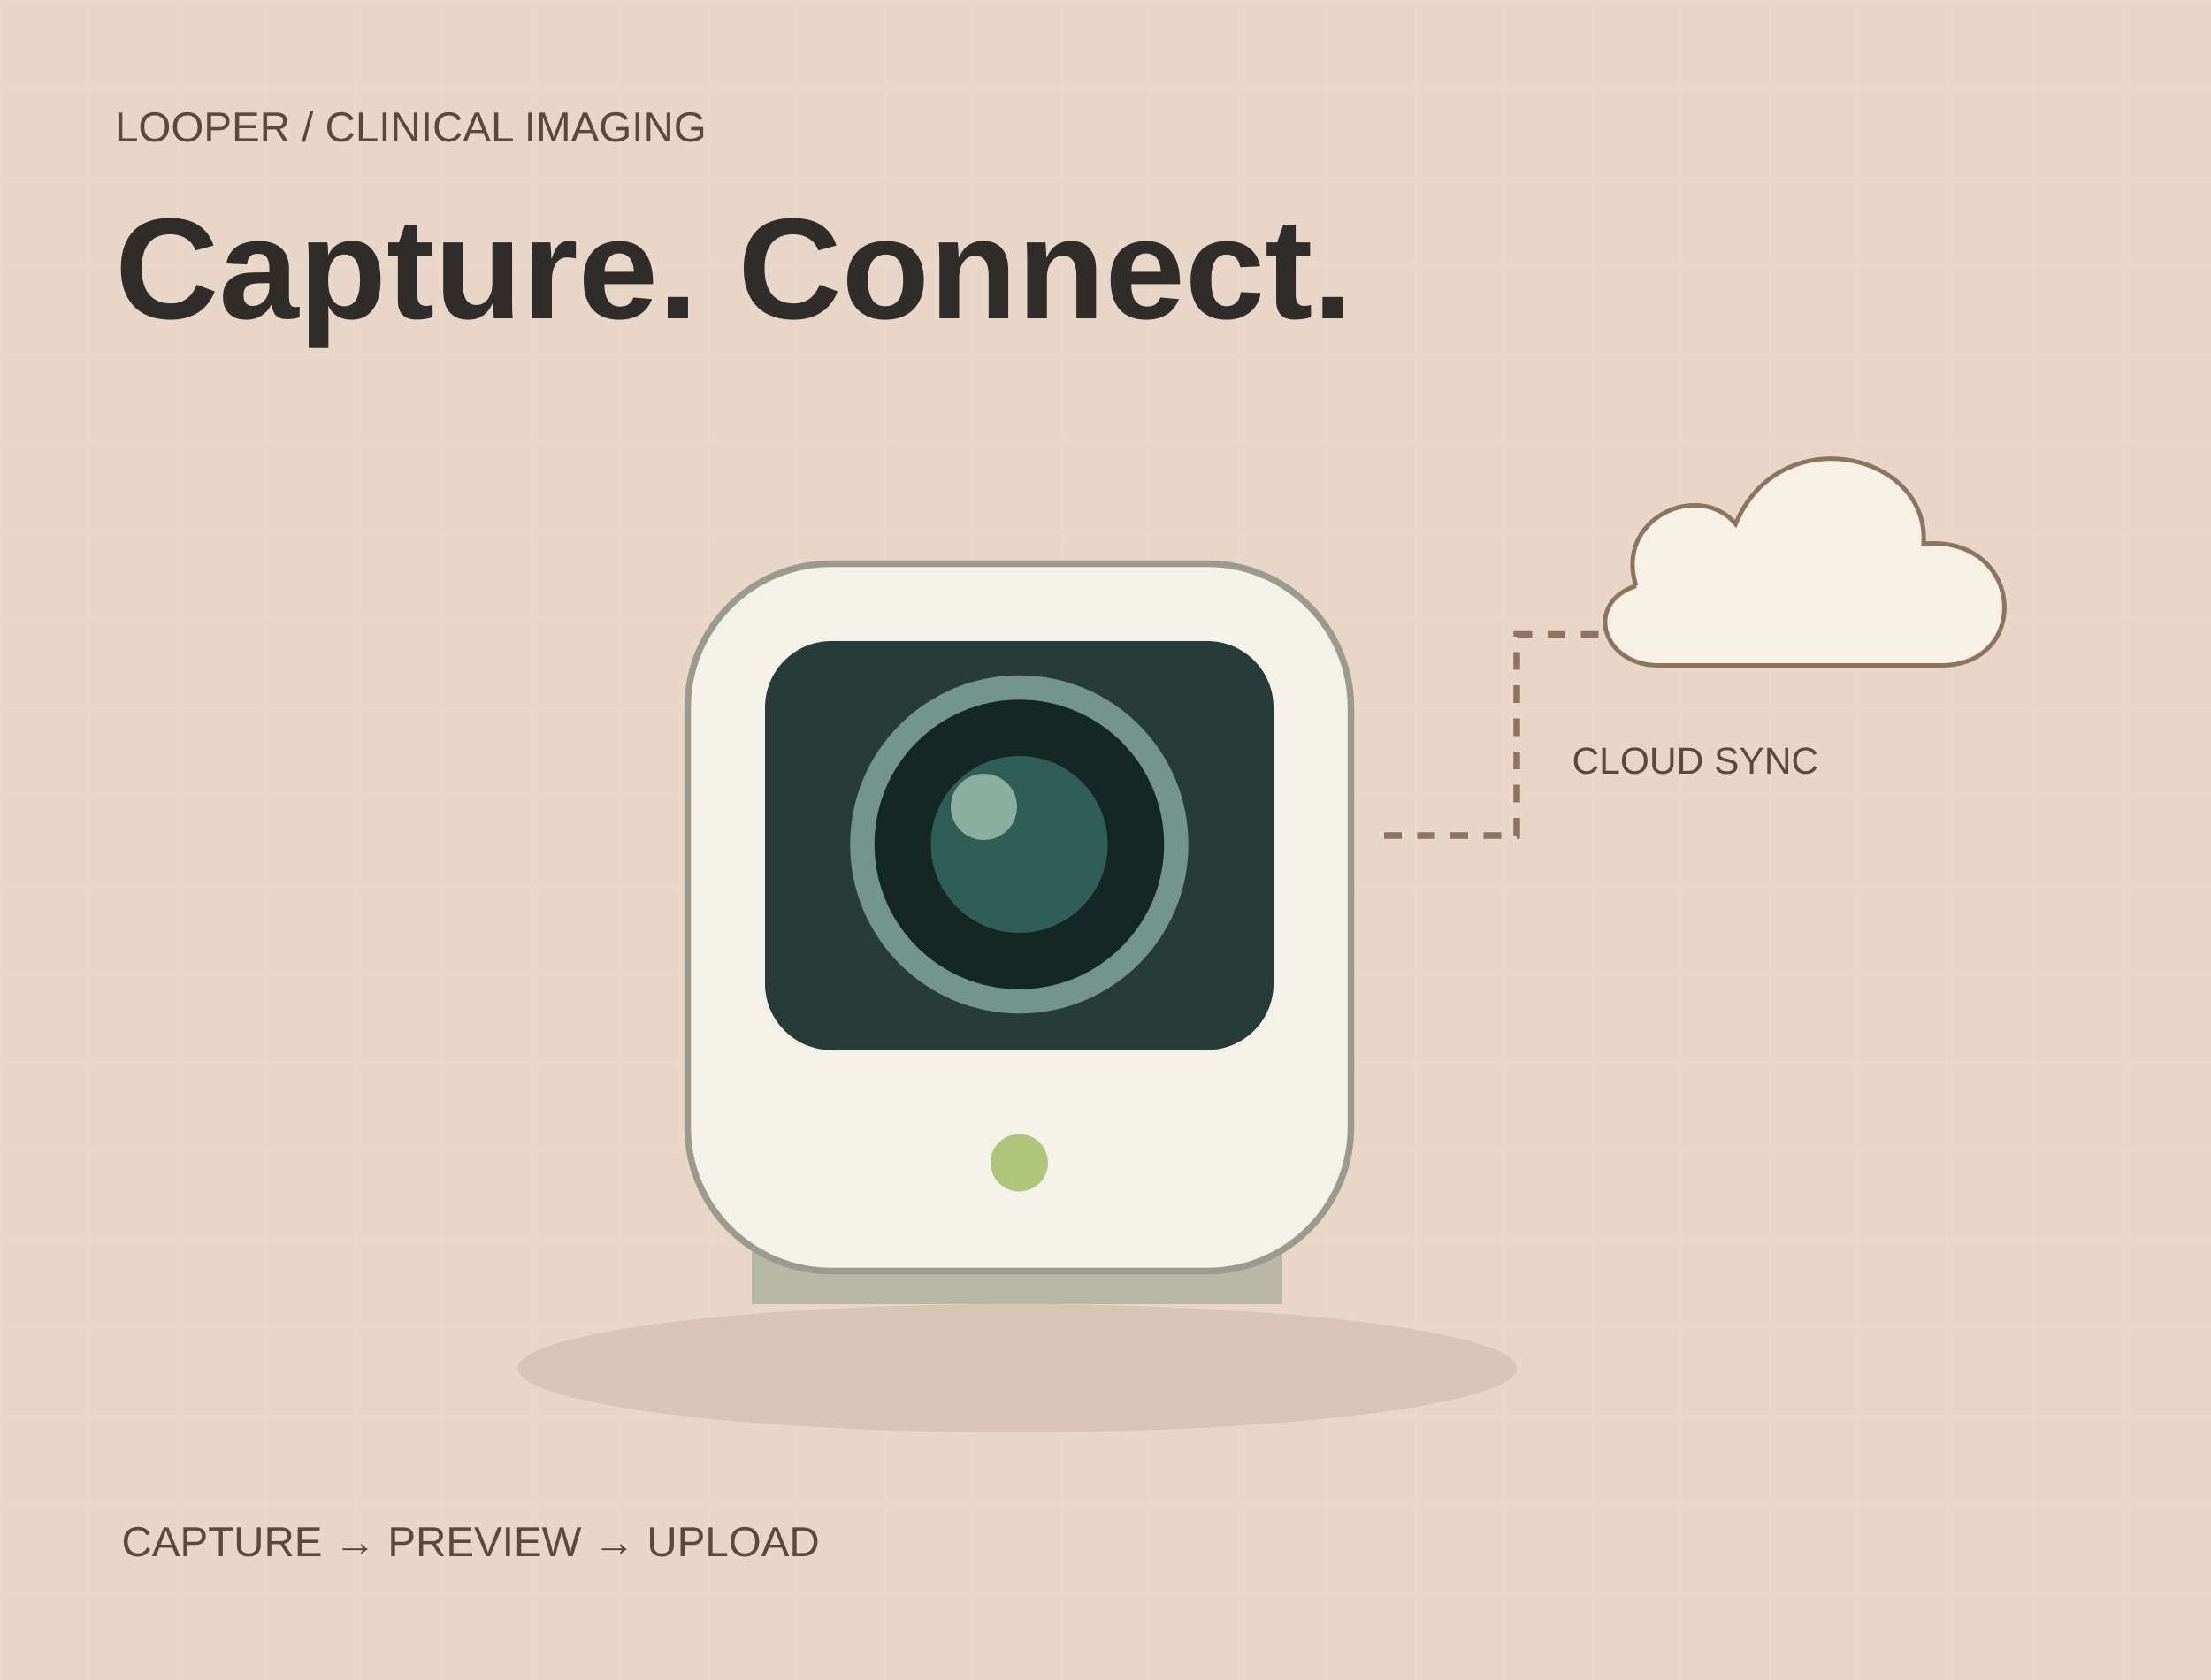
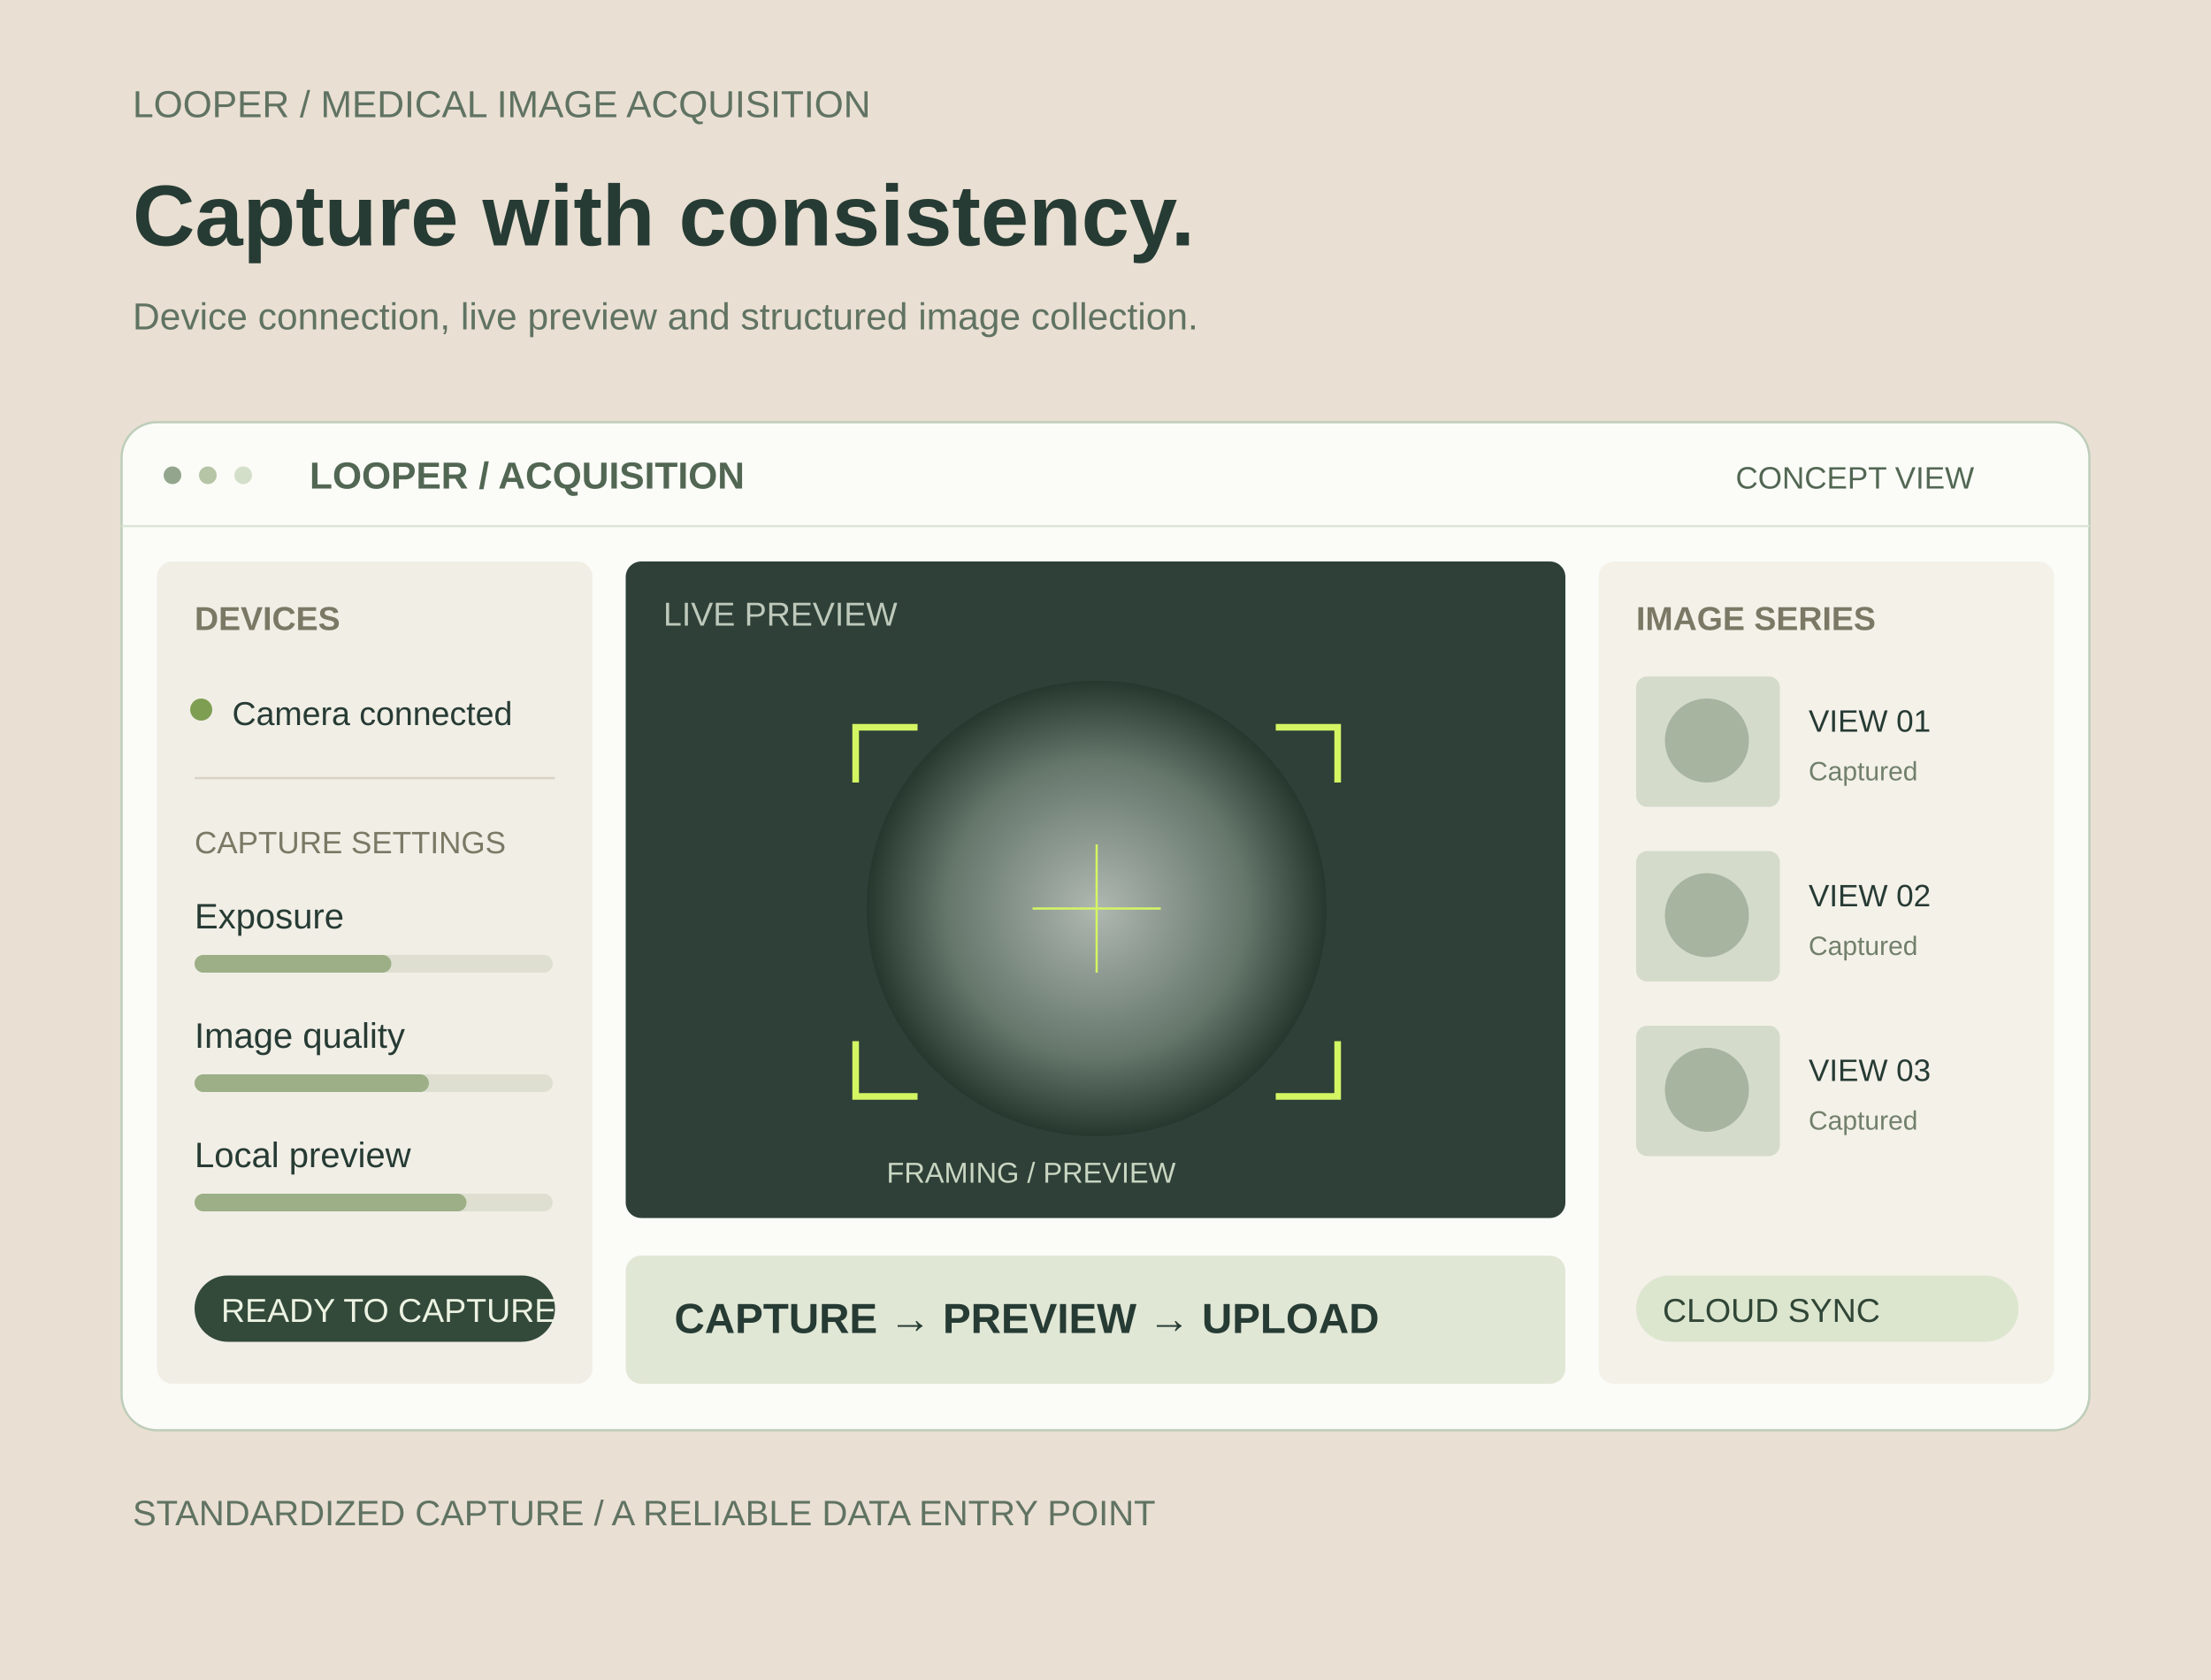
- <svg xmlns="http://www.w3.org/2000/svg" width="1000" height="760" viewBox="0 0 1000 760">
+ <svg xmlns="http://www.w3.org/2000/svg" width="1000" height="760" viewBox="0 0 1000 760" role="img">
  <defs>
-     <linearGradient id="tooth" x2="1" y2="1">
-       <stop stop-color="#fff" />
-       <stop offset="1" stop-color="#93bdb1" />
+     <linearGradient id="surface" x2="0.8" y2="1">
+       <stop stop-color="#e7f2df" />
+       <stop offset=".5" stop-color="#779a88" />
+       <stop offset="1" stop-color="#2f5a4c" />
    </linearGradient>
-     <pattern id="grid" width="40" height="40" patternUnits="userSpaceOnUse">
-       <path d="M40 0H0V40" fill="none" stroke="#ffffff" stroke-opacity=".07" />
-     </pattern>
+     <radialGradient id="image">
+       <stop stop-color="#afb8b1" />
+       <stop offset=".65" stop-color="#65766b" />
+       <stop offset="1" stop-color="#26382e" />
+     </radialGradient>
+     <marker id="arrow" markerWidth="8" markerHeight="8" refX="6" refY="3" orient="auto">
+       <path d="M0 0L6 3L0 6" fill="none" stroke="#748776" stroke-width="1.3" />
+     </marker>
  </defs>
-   <rect width="1000" height="760" fill="#e8d6c9" />
-   <rect width="1000" height="760" fill="url(#grid)" />
-   <g font-family="Arial,sans-serif">
-     <text x="52" y="64" font-size="19" fill="#5e483a">LOOPER / CLINICAL IMAGING</text>
-     <text x="52" y="144" font-size="65" fill="#302c29" font-weight="700">Capture. Connect.</text>
-     <ellipse cx="460" cy="619" rx="226" ry="29" fill="#9b7e6b" opacity=".2" />
-     <path d="M340 530v60h240v-60" fill="#b8b8a9" />
-     <rect x="311" y="255" width="300" height="320" rx="65" fill="#f4f1e8" stroke="#9a9b8d" stroke-width="3" />
-     <rect x="346" y="290" width="230" height="185" rx="30" fill="#273c38" />
-     <circle cx="461" cy="382" r="71" fill="#142725" stroke="#73958c" stroke-width="11" />
-     <circle cx="461" cy="382" r="40" fill="#305d55" />
-     <circle cx="445" cy="365" r="15" fill="#8caea0" />
-     <circle cx="461" cy="526" r="13" fill="#adc67c" />
-     <path d="M626 378h60v-91h110" fill="none" stroke="#8d7461" stroke-width="3" stroke-dasharray="8 7" />
-     <path d="M740 265c-10-30 28-48 45-28 20-48 88-32 85 9 45-4 49 54 9 55H750c-25 0-34-28-10-36" fill="#f7f0e4" stroke="#8d7461" stroke-width="2" />
-     <text x="711" y="350" font-size="17" fill="#5e483a">CLOUD SYNC</text>
-     <text x="55" y="704" font-size="19" fill="#5e483a">CAPTURE → PREVIEW → UPLOAD</text>
+   <rect width="1000" height="760" fill="#e9dfd2" />
+   <g font-family="Arial, sans-serif">
+     <text x="60" y="53" font-size="17" fill="#607363" font-weight="400">LOOPER / MEDICAL IMAGE ACQUISITION</text>
+     <text x="60" y="111" font-size="39" fill="#263b34" font-weight="700">Capture with consistency.</text>
+     <text x="60" y="149" font-size="17" fill="#607363" font-weight="400">Device connection, live preview and structured image collection.</text>
+     <rect x="55" y="191" width="890" height="456" rx="16" fill="#fbfcf8" stroke="#bdcdb9" />
+     <path d="M55 238L945 238" fill="none" stroke="#dce4d6" stroke-width="1" stroke-dasharray="" />
+     <circle cx="78" cy="215" r="4" fill="#93a68d" stroke="none" />
+     <circle cx="94" cy="215" r="4" fill="#b5c5a5" stroke="none" />
+     <circle cx="110" cy="215" r="4" fill="#d4dfca" stroke="none" />
+     <text x="140" y="221" font-size="17" fill="#526753" font-weight="600">LOOPER / ACQUISITION</text>
+     <text x="785" y="221" font-size="14" fill="#526753" font-weight="400">CONCEPT VIEW</text>
+     <rect x="71" y="254" width="197" height="372" rx="7" fill="#f1eee6" stroke="none" />
+     <text x="88" y="285" font-size="15" fill="#7b7865" font-weight="600">DEVICES</text>
+     <circle cx="91" cy="321" r="5" fill="#7e9e52" stroke="none" />
+     <text x="105" y="328" font-size="15" fill="#263b34" font-weight="400">Camera connected</text>
+     <path d="M88 352L251 352" fill="none" stroke="#d8d2c5" stroke-width="1" stroke-dasharray="" />
+     <text x="88" y="386" font-size="14" fill="#7b7865" font-weight="400">CAPTURE SETTINGS</text>
+     <text x="88" y="420" font-size="16" fill="#263b34" font-weight="400">Exposure</text>
+     <rect x="88" y="432" width="162" height="8" rx="4" fill="#dedfd0" stroke="none" />
+     <rect x="88" y="432" width="89" height="8" rx="4" fill="#9caf86" stroke="none" />
+     <text x="88" y="474" font-size="16" fill="#263b34" font-weight="400">Image quality</text>
+     <rect x="88" y="486" width="162" height="8" rx="4" fill="#dedfd0" stroke="none" />
+     <rect x="88" y="486" width="106" height="8" rx="4" fill="#9caf86" stroke="none" />
+     <text x="88" y="528" font-size="16" fill="#263b34" font-weight="400">Local preview</text>
+     <rect x="88" y="540" width="162" height="8" rx="4" fill="#dedfd0" stroke="none" />
+     <rect x="88" y="540" width="123" height="8" rx="4" fill="#9caf86" stroke="none" />
+     <rect x="88" y="577" width="163" height="30" rx="15" fill="#334a3b" stroke="none" />
+     <text x="100" y="598" font-size="15" fill="#edf3e2" font-weight="400">READY TO CAPTURE</text>
+     <rect x="283" y="254" width="425" height="297" rx="7" fill="#2e4037" stroke="none" />
+     <text x="300" y="283" font-size="15" fill="#bec9bb" font-weight="400">LIVE PREVIEW</text>
+     <ellipse cx="496" cy="411" rx="104" ry="103" fill="url(#image)" />
+     <path d="M387 354V329H415M577 329H605V354M387 471V496H415M577 496H605V471" fill="none" stroke="#d4f663" stroke-width="3" />
+     <path d="M467 411L525 411" fill="none" stroke="#d4f663" stroke-width="1" stroke-dasharray="" />
+     <path d="M496 382L496 440" fill="none" stroke="#d4f663" stroke-width="1" stroke-dasharray="" />
+     <text x="401" y="535" font-size="13" fill="#c9d6c2" font-weight="400">FRAMING / PREVIEW</text>
+     <rect x="723" y="254" width="206" height="372" rx="7" fill="#f4f1e9" stroke="none" />
+     <text x="740" y="285" font-size="15" fill="#7b7865" font-weight="600">IMAGE SERIES</text>
+     <rect x="740" y="306" width="65" height="59" rx="5" fill="#d4dbca" stroke="none" />
+     <circle cx="772" cy="335" r="19" fill="#a7b4a0" stroke="none" />
+     <text x="818" y="331" font-size="14" fill="#263b34" font-weight="400">VIEW 01</text>
+     <text x="818" y="353" font-size="12" fill="#71806b" font-weight="400">Captured</text>
+     <rect x="740" y="385" width="65" height="59" rx="5" fill="#d4dbca" stroke="none" />
+     <circle cx="772" cy="414" r="19" fill="#a7b4a0" stroke="none" />
+     <text x="818" y="410" font-size="14" fill="#263b34" font-weight="400">VIEW 02</text>
+     <text x="818" y="432" font-size="12" fill="#71806b" font-weight="400">Captured</text>
+     <rect x="740" y="464" width="65" height="59" rx="5" fill="#d4dbca" stroke="none" />
+     <circle cx="772" cy="493" r="19" fill="#a7b4a0" stroke="none" />
+     <text x="818" y="489" font-size="14" fill="#263b34" font-weight="400">VIEW 03</text>
+     <text x="818" y="511" font-size="12" fill="#71806b" font-weight="400">Captured</text>
+     <rect x="740" y="577" width="173" height="30" rx="15" fill="#dce6ce" stroke="none" />
+     <text x="752" y="598" font-size="15" fill="#304637" font-weight="400">CLOUD SYNC</text>
+     <rect x="283" y="568" width="425" height="58" rx="7" fill="#e1e7d5" stroke="none" />
+     <text x="305" y="603" font-size="19" fill="#263b34" font-weight="600">CAPTURE → PREVIEW → UPLOAD</text>
+     <text x="60" y="690" font-size="16" fill="#607363" font-weight="400">STANDARDIZED CAPTURE / A RELIABLE DATA ENTRY POINT</text>
  </g>
</svg>
